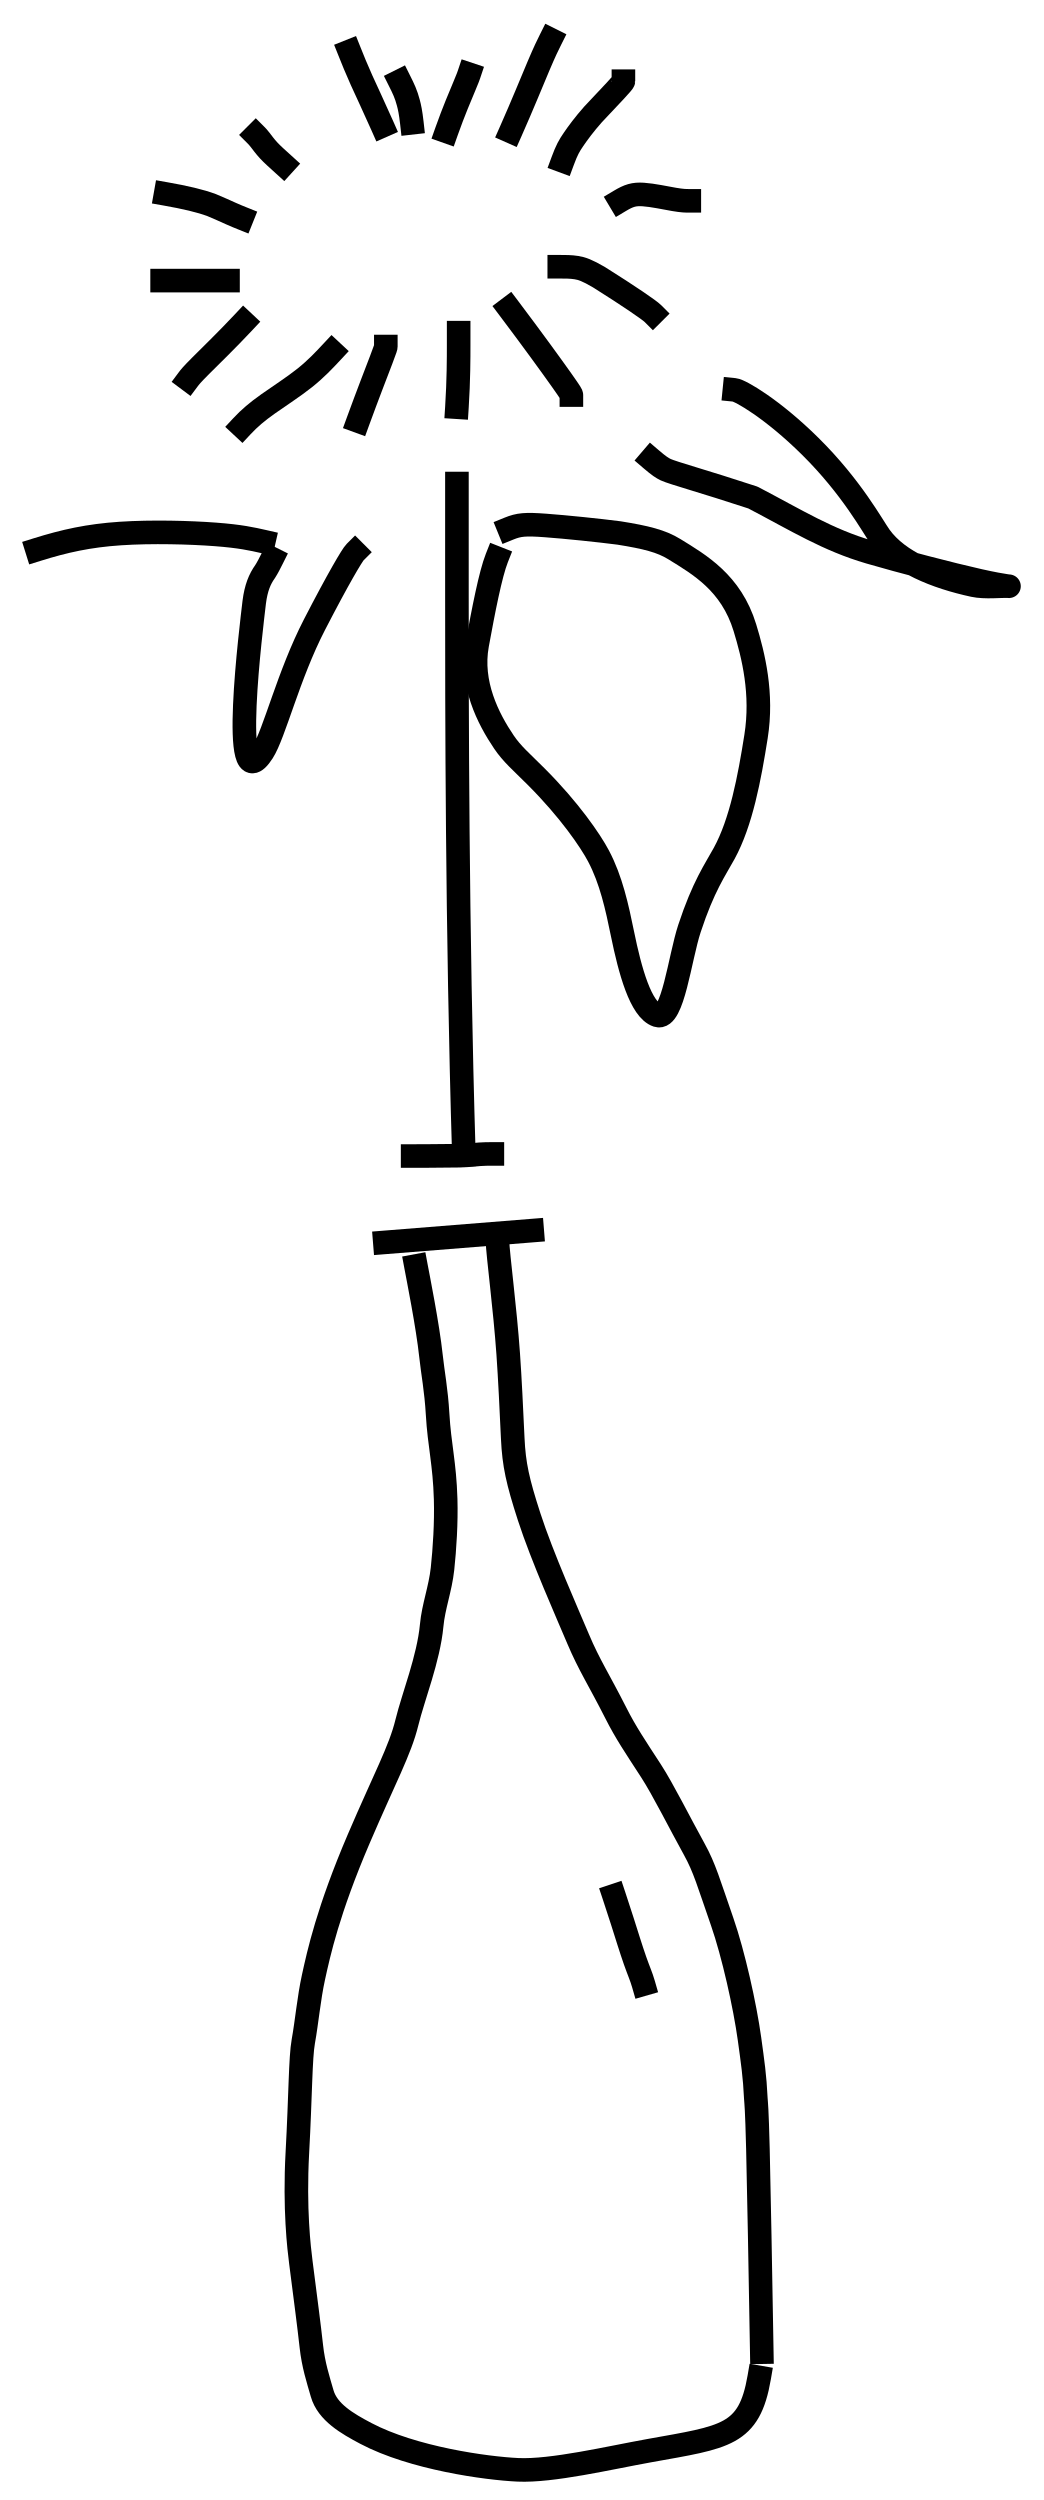
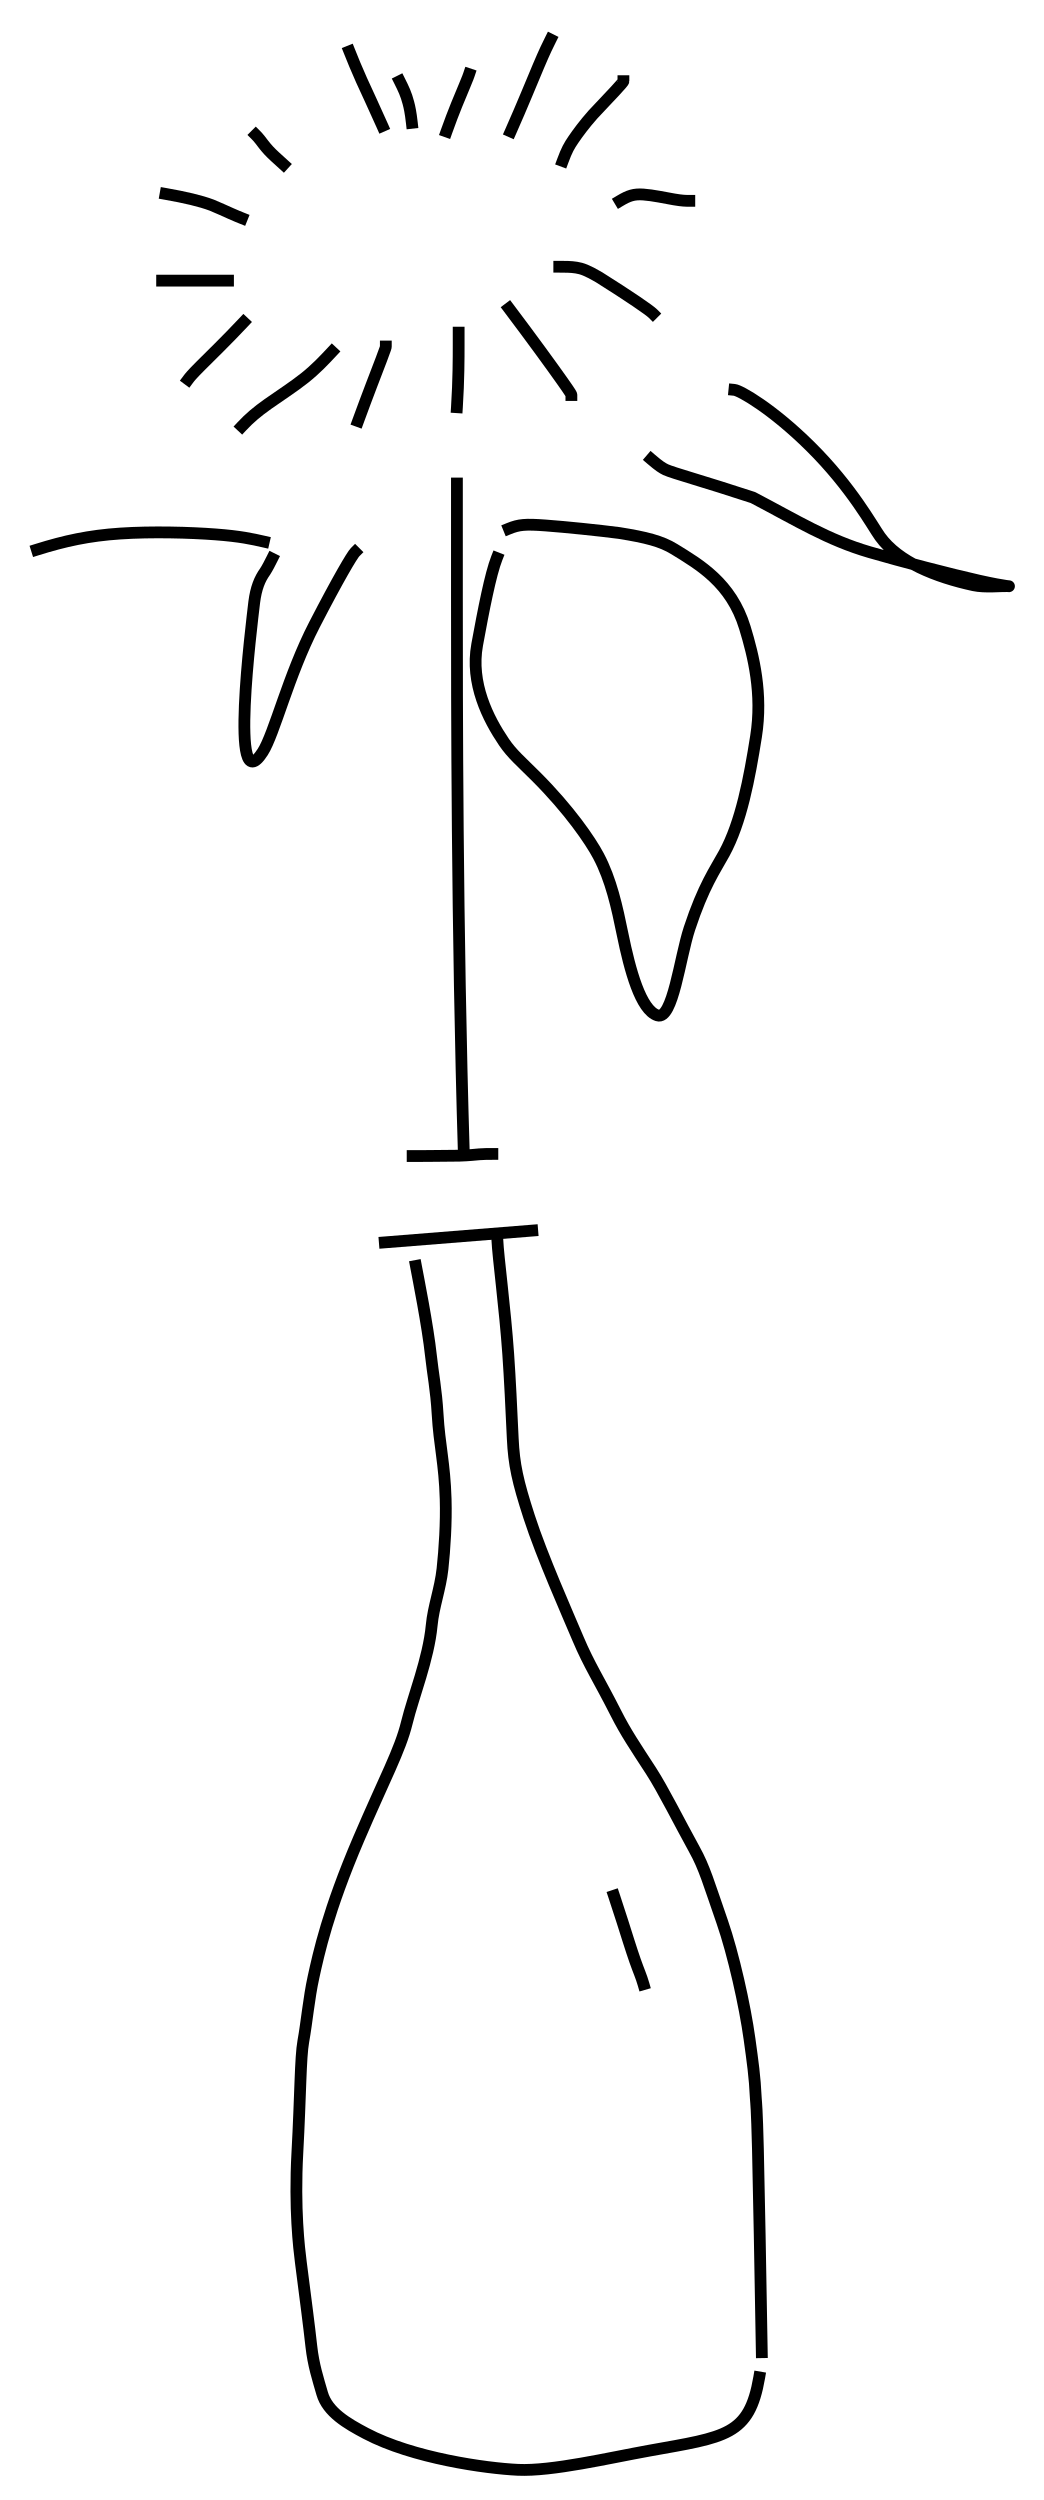
<svg xmlns="http://www.w3.org/2000/svg" width="177" height="424" viewBox="0 0 177 424" fill="none">
-   <path d="M105.732 13.767C105.732 13.961 103.888 15.905 100.56 19.427C99.076 21.105 98.008 22.561 97.264 23.651C96.52 24.741 96.132 25.42 95.438 27.296" stroke="black" stroke-width="4" vector-effect="non-scaling-stroke" stroke-linecap="square" stroke-linejoin="round" />
-   <path d="M93.378 6.708C92.893 7.679 92.408 8.649 91.332 11.188C90.257 13.726 88.608 17.802 86.613 22.297" stroke="black" stroke-width="4" vector-effect="non-scaling-stroke" stroke-linecap="square" stroke-linejoin="round" />
-   <path d="M79.554 12.591C79.457 12.882 79.36 13.173 78.728 14.682C78.095 16.191 76.93 18.909 75.731 22.297" stroke="black" stroke-width="4" vector-effect="non-scaling-stroke" stroke-linecap="square" stroke-linejoin="round" />
-   <path d="M67.789 13.767C68.08 14.349 68.371 14.931 68.618 15.523C68.866 16.114 69.06 16.696 69.257 17.433C69.454 18.17 69.648 19.043 69.848 20.826" stroke="black" stroke-width="4" vector-effect="non-scaling-stroke" stroke-linecap="square" stroke-linejoin="round" />
-   <path d="M59.264 8.708C59.846 10.164 60.428 11.62 61.311 13.583C62.193 15.546 63.358 17.973 64.852 21.355" stroke="black" stroke-width="4" vector-effect="non-scaling-stroke" stroke-linecap="square" stroke-linejoin="round" />
-   <path d="M43.377 22.885C43.571 23.079 43.765 23.273 44.108 23.713C44.45 24.152 44.936 24.832 45.574 25.522C46.212 26.211 46.989 26.891 48.083 27.885" stroke="black" stroke-width="4" vector-effect="non-scaling-stroke" stroke-linecap="square" stroke-linejoin="round" />
-   <path d="M28.082 32.886C31.382 33.468 33.956 34.059 35.91 34.792C36.991 35.233 38.253 35.815 39.146 36.212C40.038 36.609 40.524 36.803 41.024 37.004" stroke="black" stroke-width="4" vector-effect="non-scaling-stroke" stroke-linecap="square" stroke-linejoin="round" />
-   <path d="M27.494 47.592H38.671" stroke="black" stroke-width="4" vector-effect="non-scaling-stroke" stroke-linecap="square" stroke-linejoin="round" />
-   <path d="M31.906 64.357C32.197 63.968 32.489 63.58 34.046 62.021C35.603 60.462 38.418 57.745 41.318 54.65" stroke="black" stroke-width="4" vector-effect="non-scaling-stroke" stroke-linecap="square" stroke-linejoin="round" />
-   <path d="M116.908 34.062C116.325 34.062 115.743 34.062 114.327 33.819C112.91 33.577 110.678 33.091 109.091 32.987C107.504 32.883 106.631 33.174 105.143 34.062" stroke="black" stroke-width="4" vector-effect="non-scaling-stroke" stroke-linecap="square" stroke-linejoin="round" />
-   <path d="M110.732 53.18C110.15 52.597 106.744 50.259 101.601 47.025C99.564 45.83 98.691 45.538 97.756 45.388C96.82 45.238 95.85 45.238 94.85 45.238" stroke="black" stroke-width="4" vector-effect="non-scaling-stroke" stroke-linecap="square" stroke-linejoin="round" />
-   <path d="M96.907 67.004C96.907 66.907 96.907 66.81 95.257 64.479C93.607 62.148 90.307 57.586 86.318 52.298" stroke="black" stroke-width="4" vector-effect="non-scaling-stroke" stroke-linecap="square" stroke-linejoin="round" />
-   <path d="M77.788 56.415C77.788 56.512 77.788 56.609 77.788 58.6C77.788 60.592 77.788 64.474 77.494 69.062" stroke="black" stroke-width="4" vector-effect="non-scaling-stroke" stroke-linecap="square" stroke-linejoin="round" />
-   <path d="M65.436 58.769C65.436 58.866 65.436 58.963 64.66 61.002C63.883 63.042 62.331 67.022 60.73 71.416" stroke="black" stroke-width="4" vector-effect="non-scaling-stroke" stroke-linecap="square" stroke-linejoin="round" />
-   <path d="M56.318 59.65C54.959 61.106 53.6 62.562 51.687 64.089C49.774 65.615 47.347 67.168 45.466 68.502C43.585 69.836 42.324 70.904 41.023 72.298" stroke="black" stroke-width="4" vector-effect="non-scaling-stroke" stroke-linecap="square" stroke-linejoin="round" />
-   <path d="M124.556 66.122C125.529 66.219 130.985 69.328 137.419 75.696C144.48 82.684 147.983 89.252 149.252 91.011C152.383 95.35 158.727 97.87 165.12 99.258C167.035 99.674 169.892 99.358 170.857 99.407C171.822 99.455 170.851 99.552 166.08 98.486C161.31 97.42 152.768 95.188 147.494 93.649C140.398 91.579 135.179 88.302 127.701 84.386C119.35 81.634 114.17 80.243 112.898 79.656C112.305 79.361 111.82 79.07 110.438 77.887" stroke="black" stroke-width="4" vector-effect="non-scaling-stroke" stroke-linecap="square" stroke-linejoin="round" />
-   <path d="M77.494 82.005C77.494 82.102 77.494 82.199 77.494 100.933C77.494 119.668 77.494 157.036 78.671 195.832" stroke="black" stroke-width="4" vector-effect="non-scaling-stroke" stroke-linecap="square" stroke-linejoin="round" />
-   <path d="M84.26 94.652C83.186 97.375 82.007 103.458 80.93 109.333C79.727 115.899 82.777 121.882 85.475 125.864C86.84 127.88 88.372 129.159 90.904 131.688C96.558 137.335 100.137 142.585 101.504 145.171C103.648 149.224 104.649 153.85 105.577 158.392C106.84 164.574 108.66 171.289 111.493 172.21C114.107 173.06 115.296 162.454 116.93 157.486C119.304 150.267 121.314 147.503 122.827 144.727C125.701 139.453 127.096 132.041 128.224 124.903C129.369 117.655 127.796 111.246 126.332 106.452C124.003 98.831 118.602 95.752 114.374 93.14C112.163 91.774 109.566 91.125 104.987 90.393C101.572 89.951 95.942 89.369 92.508 89.118C89.075 88.866 88.007 88.963 86.319 89.651" stroke="black" stroke-width="4" vector-effect="non-scaling-stroke" stroke-linecap="square" stroke-linejoin="round" />
-   <path d="M60.223 93.647C59.734 94.136 57.404 98.056 53.338 105.936C48.914 114.509 46.527 124.471 44.554 127.54C38.82 136.462 42.685 105.895 43.117 102.133C43.426 99.716 44.041 98.223 44.965 96.93C45.401 96.248 45.767 95.515 46.145 94.759" stroke="black" stroke-width="4" vector-effect="non-scaling-stroke" stroke-linecap="square" stroke-linejoin="round" />
-   <path d="M44.735 91.854C42.755 91.404 40.774 90.954 36.512 90.632C32.25 90.31 25.767 90.13 20.401 90.487C15.036 90.845 10.984 91.745 6.264 93.219" stroke="black" stroke-width="4" vector-effect="non-scaling-stroke" stroke-linecap="square" stroke-linejoin="round" />
-   <path d="M69.982 196.064C70.452 196.064 73.396 196.064 77.9 196.005C79.702 195.946 80.525 195.829 81.3 195.769C82.076 195.708 82.781 195.708 83.507 195.708" stroke="black" stroke-width="4" vector-effect="non-scaling-stroke" stroke-linecap="square" stroke-linejoin="round" />
-   <path d="M65.264 210.708L90.264 208.708" stroke="black" stroke-width="4" vector-effect="non-scaling-stroke" stroke-linecap="square" stroke-linejoin="round" />
-   <path d="M84.353 210.3C84.471 213.129 85.649 221.874 86.192 229.615C86.492 233.893 86.724 238.872 86.962 243.972C87.17 248.41 87.792 251.215 89.744 257.257C91.9 263.932 96.326 273.872 98.049 277.965C99.895 282.353 101.665 285.027 104.452 290.536C106.15 293.894 107.715 296.181 110.443 300.388C112.415 303.428 115.296 309.2 117.743 313.621C119.508 316.809 120.179 319.315 122.486 325.944C124.368 331.353 126.344 340.164 127.12 345.825C127.652 349.711 128.009 352.059 128.189 355.912C128.248 356.81 128.365 357.398 128.543 364.453C128.721 371.509 128.956 385.016 129.198 398.932" stroke="black" stroke-width="4" vector-effect="non-scaling-stroke" stroke-linecap="square" stroke-linejoin="round" />
-   <path d="M70.541 214.708C70.893 216.591 72.548 224.859 73.091 229.941C73.403 232.865 73.979 235.692 74.218 239.841C74.52 245.11 75.403 248.149 75.582 254.25C75.7 258.245 75.41 262.735 75.05 266.066C74.682 269.476 73.509 272.465 73.212 275.675C72.692 281.291 70.071 287.776 69.003 292.159C67.865 296.834 65.216 301.643 60.832 311.884C55.621 324.055 54.055 331.29 53.164 335.351C52.388 338.882 52.034 342.943 51.443 346.204C50.943 348.962 50.966 355.364 50.434 365.093C49.913 374.619 50.727 381.384 51.023 383.687C51.884 390.403 52.389 394.186 52.802 397.929C53.155 401.128 53.927 403.447 54.641 405.94C55.547 409.106 58.895 411.042 62.045 412.706C70.026 416.922 82.499 418.638 87.844 418.883C93.615 419.148 103.256 416.865 110.132 415.628C123.084 413.299 127.066 413.109 128.764 403.208" stroke="black" stroke-width="4" vector-effect="non-scaling-stroke" stroke-linecap="square" stroke-linejoin="round" />
-   <path d="M104.137 321.517C104.525 322.681 104.913 323.846 105.55 325.853C106.187 327.861 107.06 330.676 107.704 332.514C108.349 334.352 108.737 335.129 109.137 336.517" stroke="black" stroke-width="4" vector-effect="non-scaling-stroke" stroke-linecap="square" stroke-linejoin="round" />
+   <path d="M105.732 13.767C105.732 13.961 103.888 15.905 100.56 19.427C99.076 21.105 98.008 22.561 97.264 23.651C96.52 24.741 96.132 25.42 95.438 27.296" stroke="black" stroke-width="2" vector-effect="non-scaling-stroke" stroke-linecap="square" stroke-linejoin="round" />
+   <path d="M93.378 6.708C92.893 7.679 92.408 8.649 91.332 11.188C90.257 13.726 88.608 17.802 86.613 22.297" stroke="black" stroke-width="2" vector-effect="non-scaling-stroke" stroke-linecap="square" stroke-linejoin="round" />
+   <path d="M79.554 12.591C79.457 12.882 79.36 13.173 78.728 14.682C78.095 16.191 76.93 18.909 75.731 22.297" stroke="black" stroke-width="2" vector-effect="non-scaling-stroke" stroke-linecap="square" stroke-linejoin="round" />
+   <path d="M67.789 13.767C68.08 14.349 68.371 14.931 68.618 15.523C68.866 16.114 69.06 16.696 69.257 17.433C69.454 18.17 69.648 19.043 69.848 20.826" stroke="black" stroke-width="2" vector-effect="non-scaling-stroke" stroke-linecap="square" stroke-linejoin="round" />
+   <path d="M59.264 8.708C59.846 10.164 60.428 11.62 61.311 13.583C62.193 15.546 63.358 17.973 64.852 21.355" stroke="black" stroke-width="2" vector-effect="non-scaling-stroke" stroke-linecap="square" stroke-linejoin="round" />
+   <path d="M43.377 22.885C43.571 23.079 43.765 23.273 44.108 23.713C44.45 24.152 44.936 24.832 45.574 25.522C46.212 26.211 46.989 26.891 48.083 27.885" stroke="black" stroke-width="2" vector-effect="non-scaling-stroke" stroke-linecap="square" stroke-linejoin="round" />
+   <path d="M28.082 32.886C31.382 33.468 33.956 34.059 35.91 34.792C36.991 35.233 38.253 35.815 39.146 36.212C40.038 36.609 40.524 36.803 41.024 37.004" stroke="black" stroke-width="2" vector-effect="non-scaling-stroke" stroke-linecap="square" stroke-linejoin="round" />
+   <path d="M27.494 47.592H38.671" stroke="black" stroke-width="2" vector-effect="non-scaling-stroke" stroke-linecap="square" stroke-linejoin="round" />
+   <path d="M31.906 64.357C32.197 63.968 32.489 63.58 34.046 62.021C35.603 60.462 38.418 57.745 41.318 54.65" stroke="black" stroke-width="2" vector-effect="non-scaling-stroke" stroke-linecap="square" stroke-linejoin="round" />
+   <path d="M116.908 34.062C116.325 34.062 115.743 34.062 114.327 33.819C112.91 33.577 110.678 33.091 109.091 32.987C107.504 32.883 106.631 33.174 105.143 34.062" stroke="black" stroke-width="2" vector-effect="non-scaling-stroke" stroke-linecap="square" stroke-linejoin="round" />
+   <path d="M110.732 53.18C110.15 52.597 106.744 50.259 101.601 47.025C99.564 45.83 98.691 45.538 97.756 45.388C96.82 45.238 95.85 45.238 94.85 45.238" stroke="black" stroke-width="2" vector-effect="non-scaling-stroke" stroke-linecap="square" stroke-linejoin="round" />
+   <path d="M96.907 67.004C96.907 66.907 96.907 66.81 95.257 64.479C93.607 62.148 90.307 57.586 86.318 52.298" stroke="black" stroke-width="2" vector-effect="non-scaling-stroke" stroke-linecap="square" stroke-linejoin="round" />
+   <path d="M77.788 56.415C77.788 56.512 77.788 56.609 77.788 58.6C77.788 60.592 77.788 64.474 77.494 69.062" stroke="black" stroke-width="2" vector-effect="non-scaling-stroke" stroke-linecap="square" stroke-linejoin="round" />
+   <path d="M65.436 58.769C65.436 58.866 65.436 58.963 64.66 61.002C63.883 63.042 62.331 67.022 60.73 71.416" stroke="black" stroke-width="2" vector-effect="non-scaling-stroke" stroke-linecap="square" stroke-linejoin="round" />
+   <path d="M56.318 59.65C54.959 61.106 53.6 62.562 51.687 64.089C49.774 65.615 47.347 67.168 45.466 68.502C43.585 69.836 42.324 70.904 41.023 72.298" stroke="black" stroke-width="2" vector-effect="non-scaling-stroke" stroke-linecap="square" stroke-linejoin="round" />
+   <path d="M124.556 66.122C125.529 66.219 130.985 69.328 137.419 75.696C144.48 82.684 147.983 89.252 149.252 91.011C152.383 95.35 158.727 97.87 165.12 99.258C167.035 99.674 169.892 99.358 170.857 99.407C171.822 99.455 170.851 99.552 166.08 98.486C161.31 97.42 152.768 95.188 147.494 93.649C140.398 91.579 135.179 88.302 127.701 84.386C119.35 81.634 114.17 80.243 112.898 79.656C112.305 79.361 111.82 79.07 110.438 77.887" stroke="black" stroke-width="2" vector-effect="non-scaling-stroke" stroke-linecap="square" stroke-linejoin="round" />
+   <path d="M77.494 82.005C77.494 82.102 77.494 82.199 77.494 100.933C77.494 119.668 77.494 157.036 78.671 195.832" stroke="black" stroke-width="2" vector-effect="non-scaling-stroke" stroke-linecap="square" stroke-linejoin="round" />
+   <path d="M84.26 94.652C83.186 97.375 82.007 103.458 80.93 109.333C79.727 115.899 82.777 121.882 85.475 125.864C86.84 127.88 88.372 129.159 90.904 131.688C96.558 137.335 100.137 142.585 101.504 145.171C103.648 149.224 104.649 153.85 105.577 158.392C106.84 164.574 108.66 171.289 111.493 172.21C114.107 173.06 115.296 162.454 116.93 157.486C119.304 150.267 121.314 147.503 122.827 144.727C125.701 139.453 127.096 132.041 128.224 124.903C129.369 117.655 127.796 111.246 126.332 106.452C124.003 98.831 118.602 95.752 114.374 93.14C112.163 91.774 109.566 91.125 104.987 90.393C101.572 89.951 95.942 89.369 92.508 89.118C89.075 88.866 88.007 88.963 86.319 89.651" stroke="black" stroke-width="2" vector-effect="non-scaling-stroke" stroke-linecap="square" stroke-linejoin="round" />
+   <path d="M60.223 93.647C59.734 94.136 57.404 98.056 53.338 105.936C48.914 114.509 46.527 124.471 44.554 127.54C38.82 136.462 42.685 105.895 43.117 102.133C43.426 99.716 44.041 98.223 44.965 96.93C45.401 96.248 45.767 95.515 46.145 94.759" stroke="black" stroke-width="2" vector-effect="non-scaling-stroke" stroke-linecap="square" stroke-linejoin="round" />
+   <path d="M44.735 91.854C42.755 91.404 40.774 90.954 36.512 90.632C32.25 90.31 25.767 90.13 20.401 90.487C15.036 90.845 10.984 91.745 6.264 93.219" stroke="black" stroke-width="2" vector-effect="non-scaling-stroke" stroke-linecap="square" stroke-linejoin="round" />
+   <path d="M69.982 196.064C70.452 196.064 73.396 196.064 77.9 196.005C79.702 195.946 80.525 195.829 81.3 195.769C82.076 195.708 82.781 195.708 83.507 195.708" stroke="black" stroke-width="2" vector-effect="non-scaling-stroke" stroke-linecap="square" stroke-linejoin="round" />
+   <path d="M65.264 210.708L90.264 208.708" stroke="black" stroke-width="2" vector-effect="non-scaling-stroke" stroke-linecap="square" stroke-linejoin="round" />
+   <path d="M84.353 210.3C84.471 213.129 85.649 221.874 86.192 229.615C86.492 233.893 86.724 238.872 86.962 243.972C87.17 248.41 87.792 251.215 89.744 257.257C91.9 263.932 96.326 273.872 98.049 277.965C99.895 282.353 101.665 285.027 104.452 290.536C106.15 293.894 107.715 296.181 110.443 300.388C112.415 303.428 115.296 309.2 117.743 313.621C119.508 316.809 120.179 319.315 122.486 325.944C124.368 331.353 126.344 340.164 127.12 345.825C127.652 349.711 128.009 352.059 128.189 355.912C128.248 356.81 128.365 357.398 128.543 364.453C128.721 371.509 128.956 385.016 129.198 398.932" stroke="black" stroke-width="2" vector-effect="non-scaling-stroke" stroke-linecap="square" stroke-linejoin="round" />
+   <path d="M70.541 214.708C70.893 216.591 72.548 224.859 73.091 229.941C73.403 232.865 73.979 235.692 74.218 239.841C74.52 245.11 75.403 248.149 75.582 254.25C75.7 258.245 75.41 262.735 75.05 266.066C74.682 269.476 73.509 272.465 73.212 275.675C72.692 281.291 70.071 287.776 69.003 292.159C67.865 296.834 65.216 301.643 60.832 311.884C55.621 324.055 54.055 331.29 53.164 335.351C52.388 338.882 52.034 342.943 51.443 346.204C50.943 348.962 50.966 355.364 50.434 365.093C49.913 374.619 50.727 381.384 51.023 383.687C51.884 390.403 52.389 394.186 52.802 397.929C53.155 401.128 53.927 403.447 54.641 405.94C55.547 409.106 58.895 411.042 62.045 412.706C70.026 416.922 82.499 418.638 87.844 418.883C93.615 419.148 103.256 416.865 110.132 415.628C123.084 413.299 127.066 413.109 128.764 403.208" stroke="black" stroke-width="2" vector-effect="non-scaling-stroke" stroke-linecap="square" stroke-linejoin="round" />
+   <path d="M104.137 321.517C104.525 322.681 104.913 323.846 105.55 325.853C106.187 327.861 107.06 330.676 107.704 332.514C108.349 334.352 108.737 335.129 109.137 336.517" stroke="black" stroke-width="2" vector-effect="non-scaling-stroke" stroke-linecap="square" stroke-linejoin="round" />
</svg>
